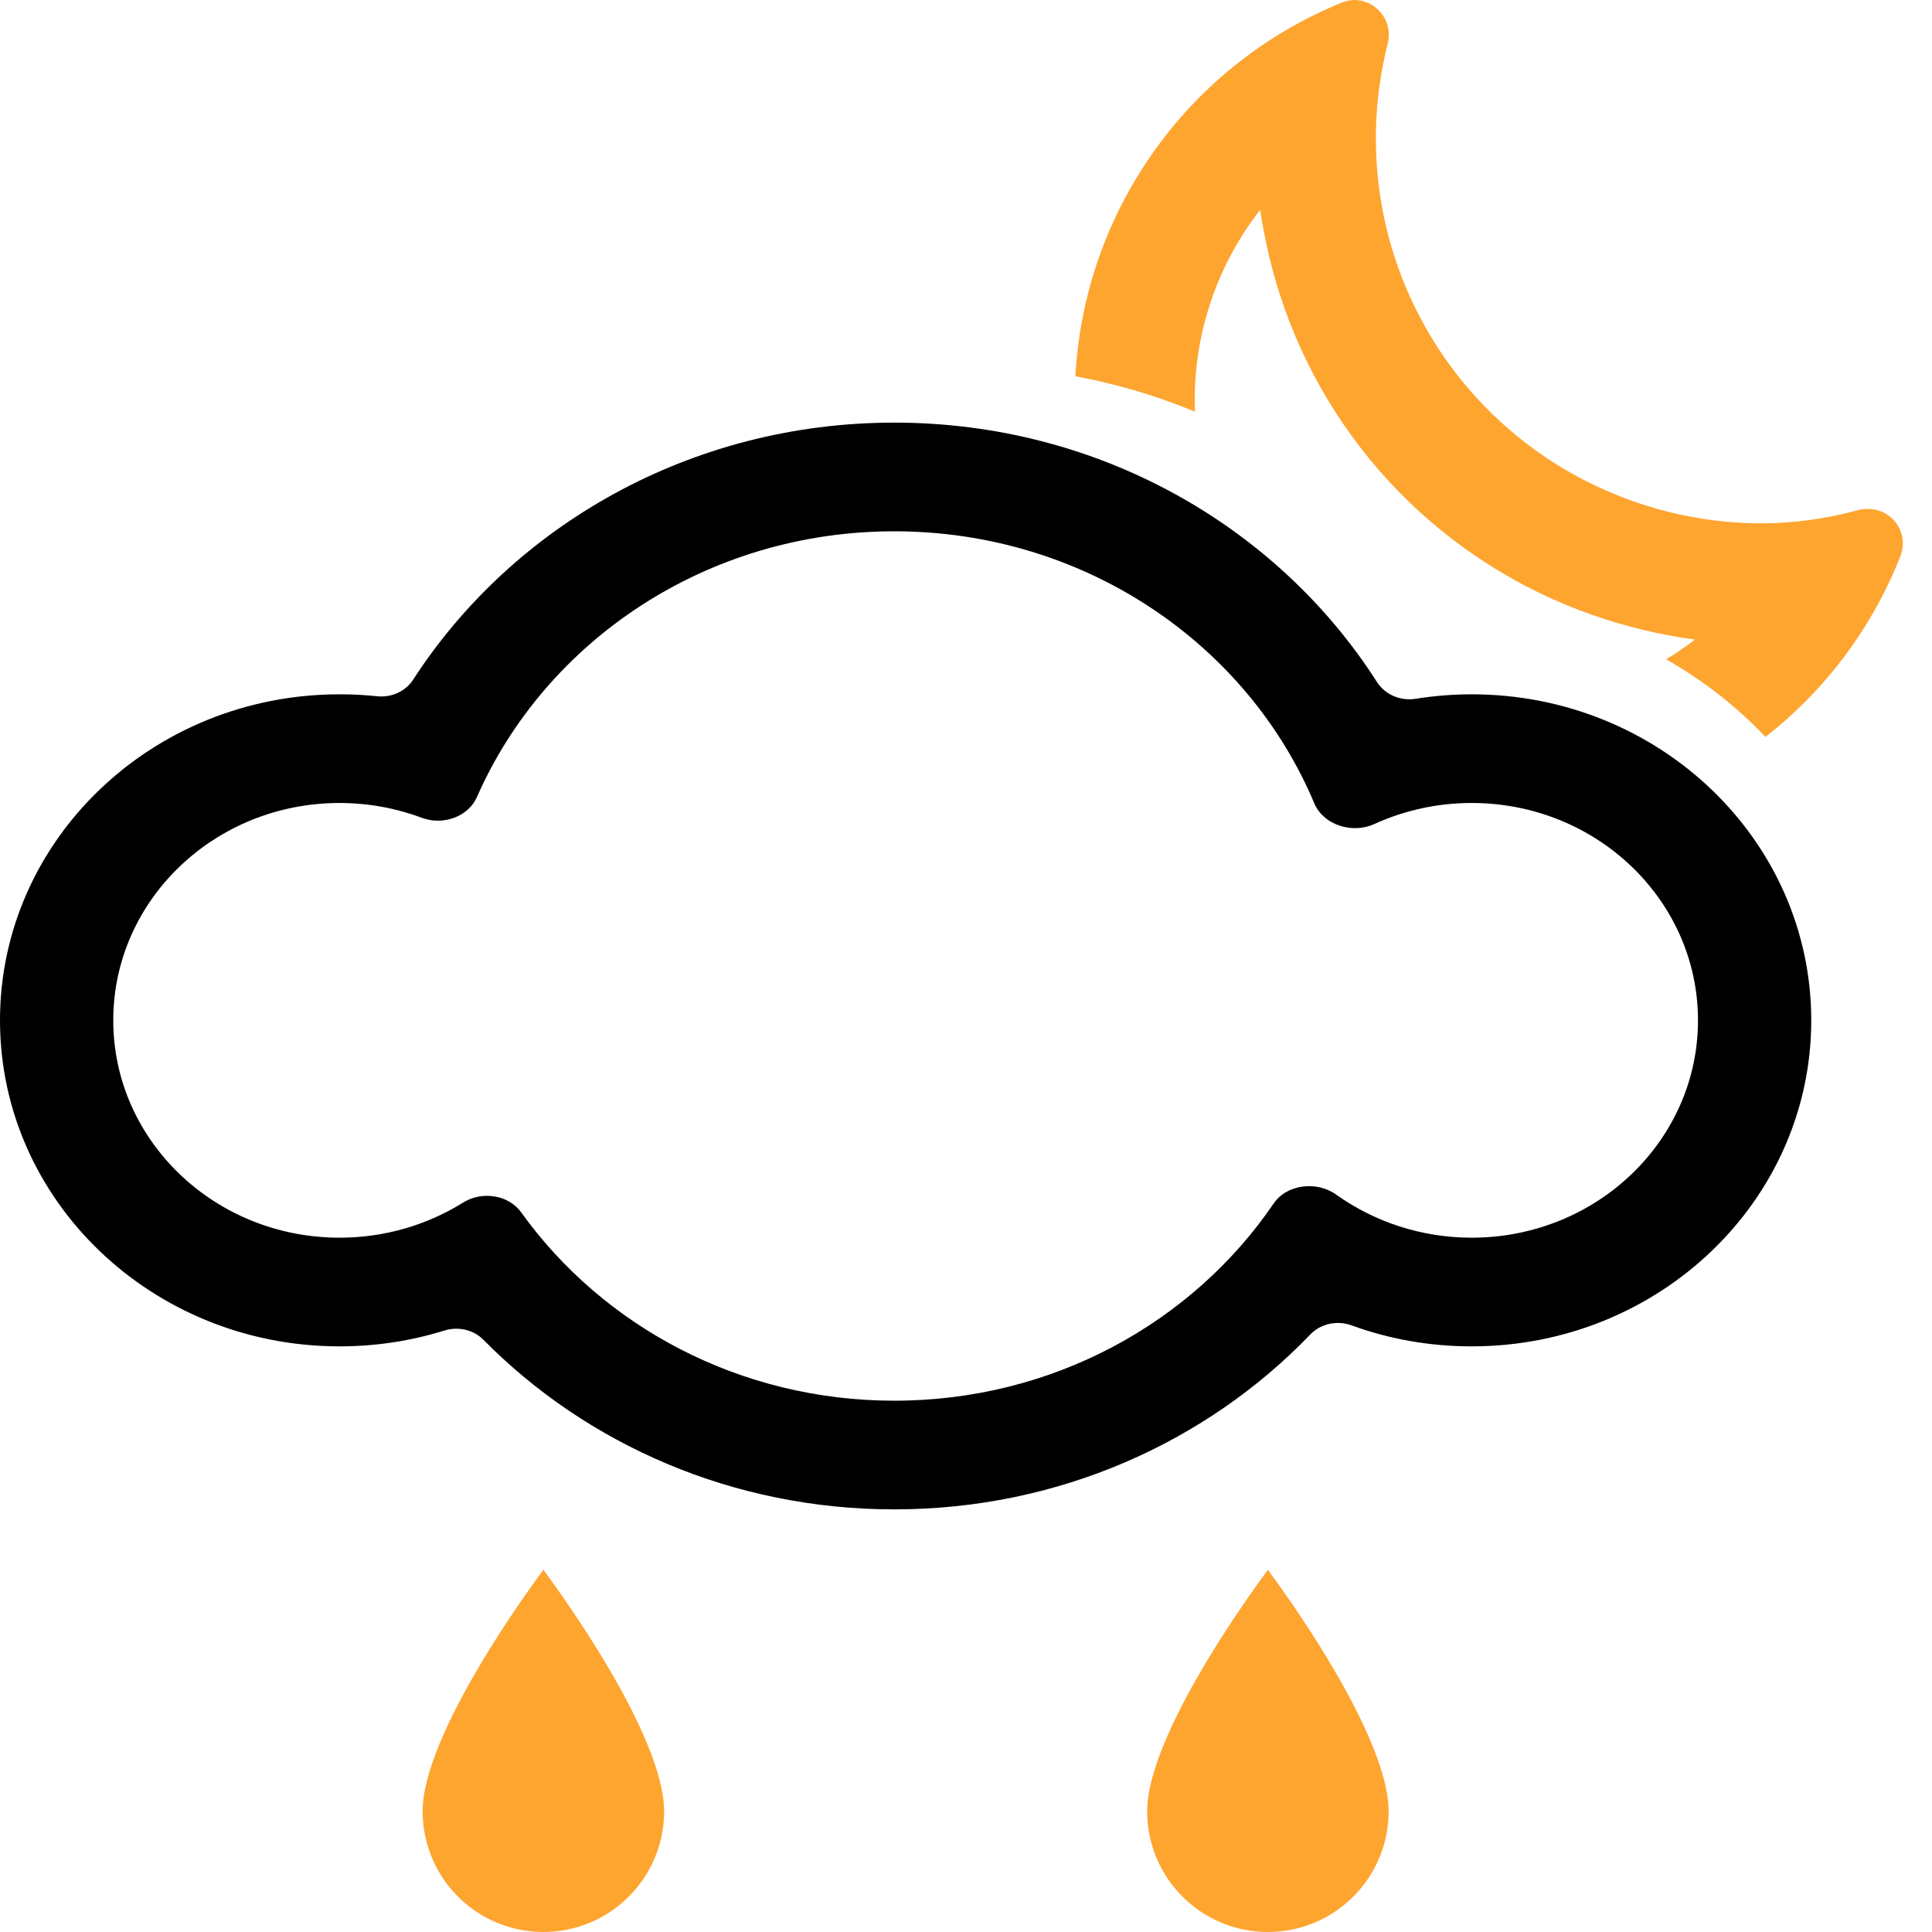
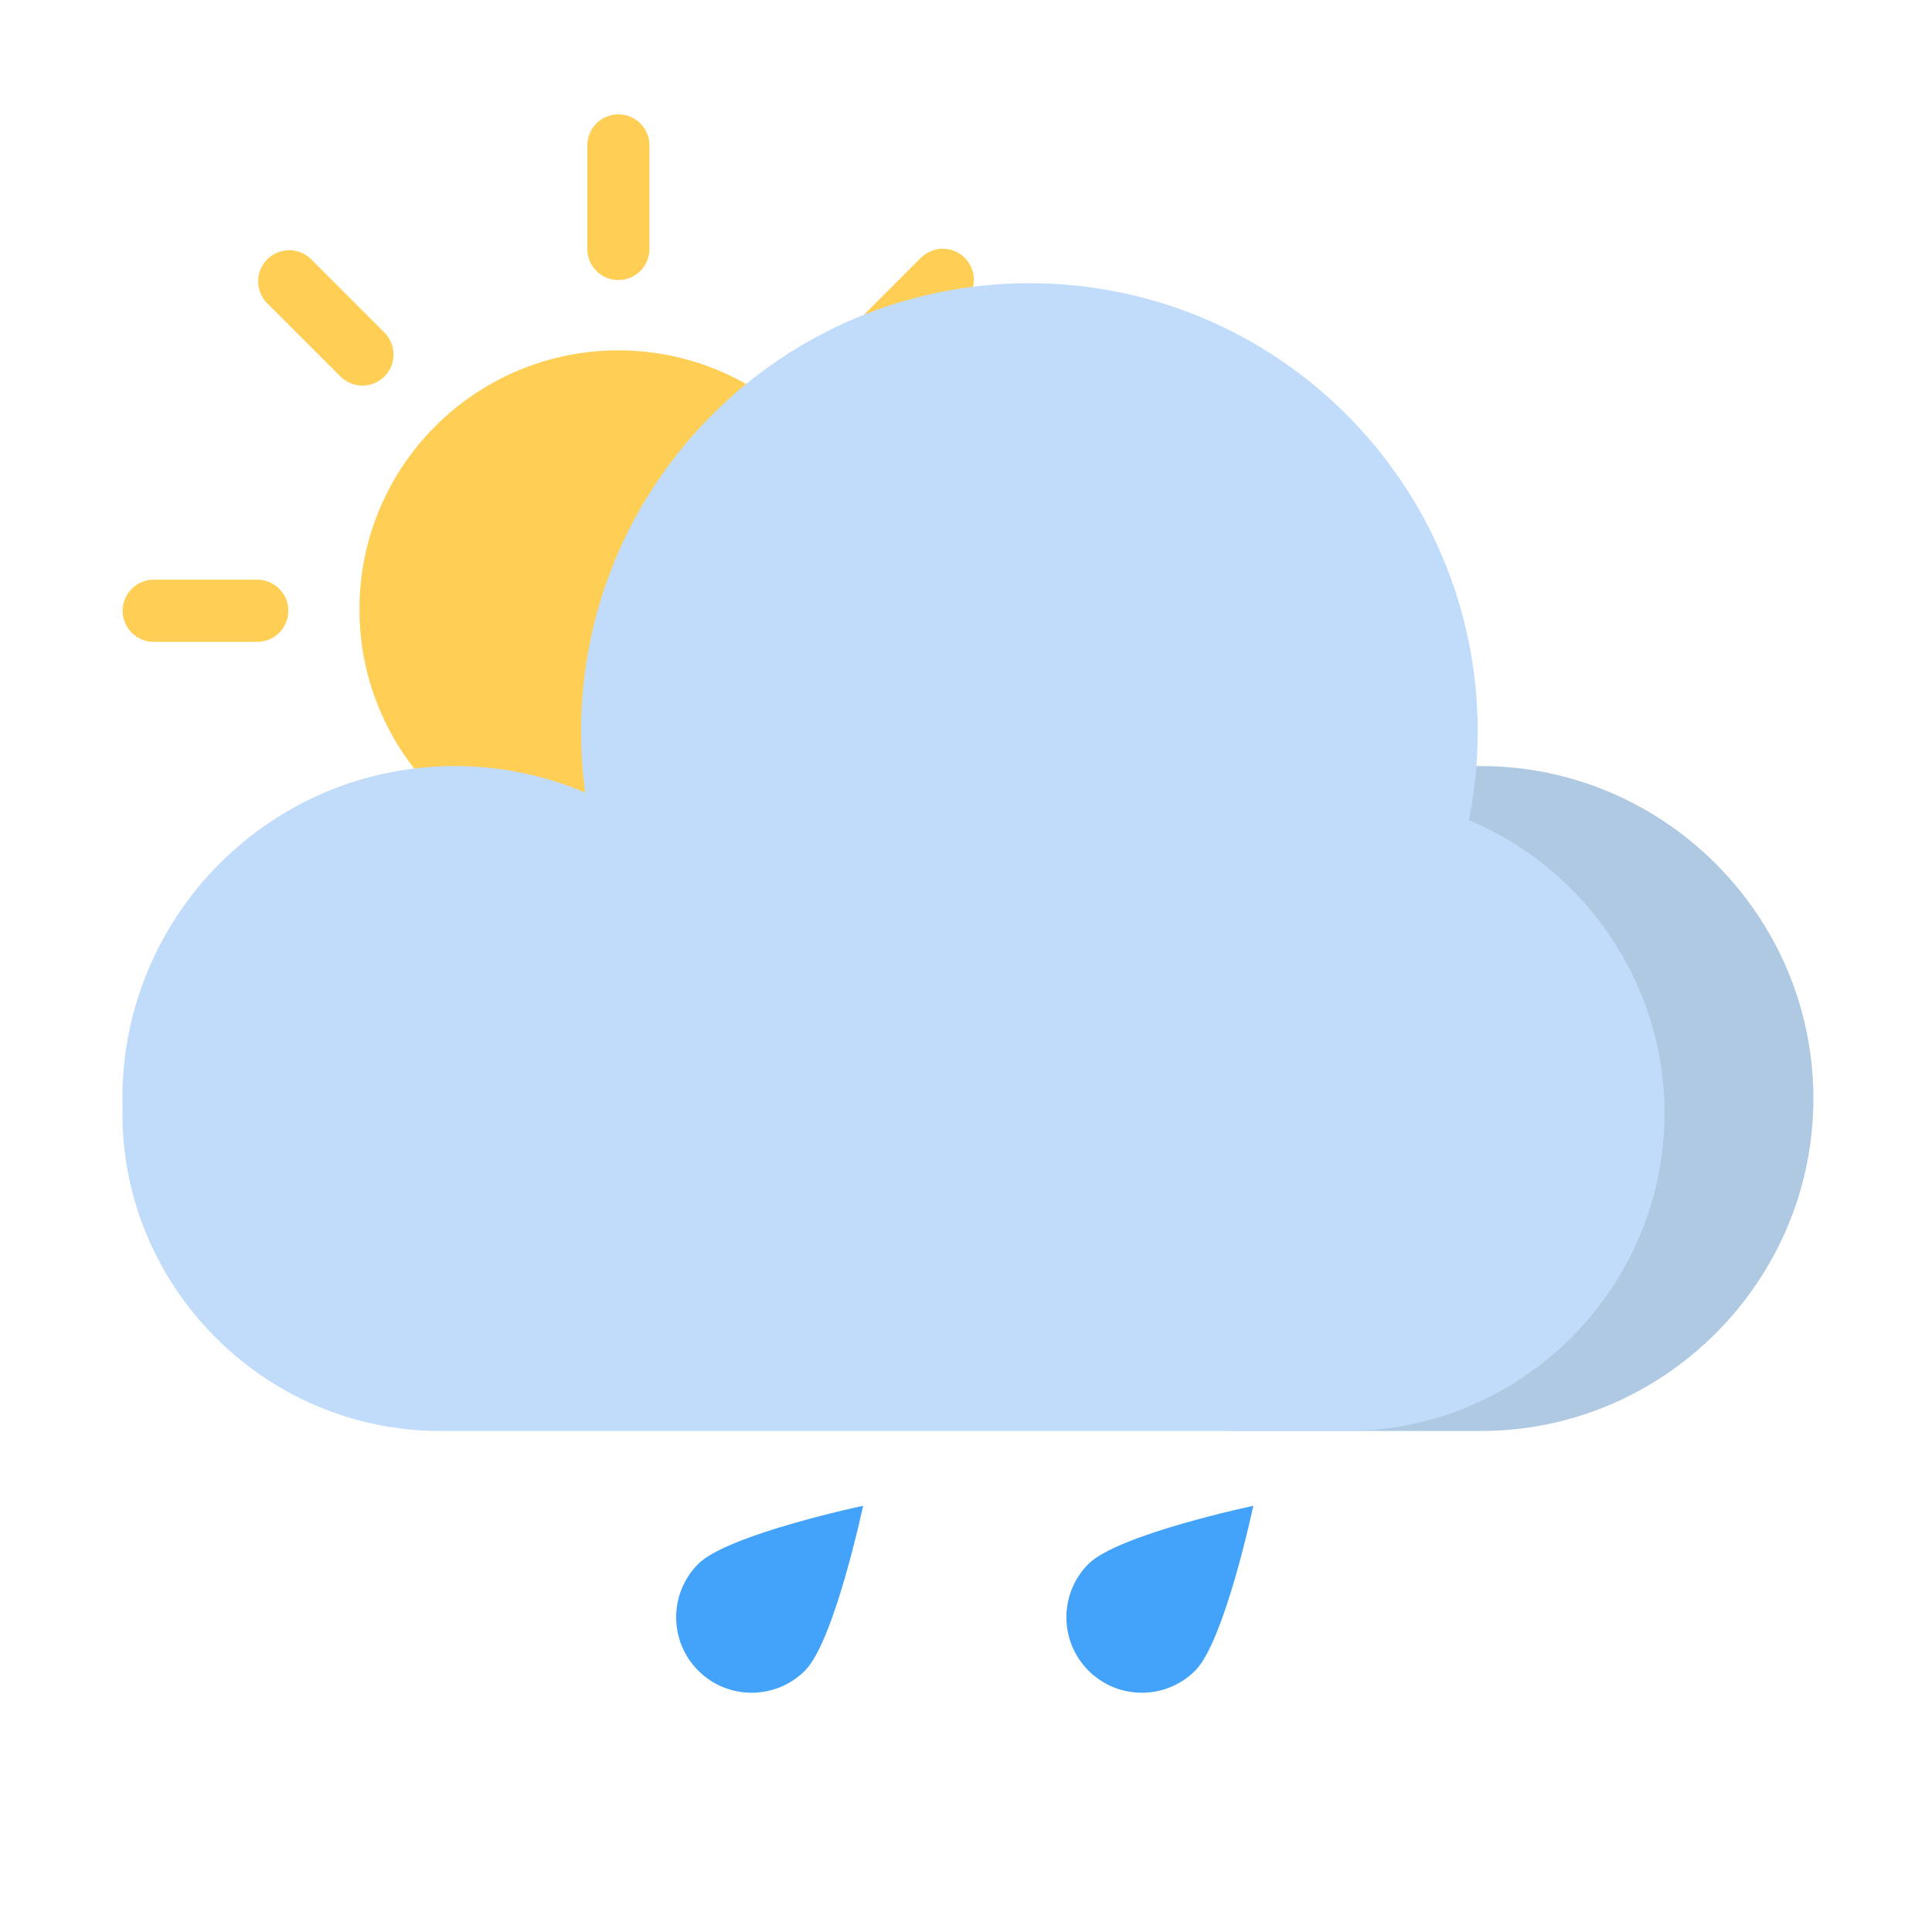
- <svg xmlns="http://www.w3.org/2000/svg" width="16" height="16" viewBox="0 0 16 16" fill="none">
-   <path d="M3.5 15C3.5 15.265 3.605 15.52 3.793 15.707C3.98 15.895 4.235 16 4.5 16C4.765 16 5.02 15.895 5.207 15.707C5.395 15.52 5.5 15.265 5.5 15C5.5 14.5 4.945 13.605 4.5 13C4.055 13.605 3.5 14.5 3.5 15Z" fill="#FEA530" />
-   <path d="M9.5 15C9.5 15.265 9.605 15.52 9.793 15.707C9.98 15.895 10.235 16 10.5 16C10.765 16 11.02 15.895 11.207 15.707C11.395 15.52 11.5 15.265 11.5 15C11.5 14.5 10.945 13.605 10.5 13C10.055 13.605 9.5 14.5 9.5 15Z" fill="#FEA530" />
-   <path d="M7.406 12.5C8.769 12.5 9.995 11.942 10.852 11.051C10.938 10.961 11.074 10.933 11.193 10.976C11.502 11.089 11.838 11.15 12.188 11.15C13.741 11.15 15 9.941 15 8.45C15 6.959 13.741 5.75 12.188 5.75C12.03 5.75 11.875 5.763 11.724 5.787C11.598 5.807 11.471 5.753 11.404 5.649C10.58 4.36 9.098 3.5 7.406 3.5C5.724 3.5 4.249 4.351 3.422 5.628C3.359 5.726 3.241 5.779 3.122 5.766C3.02 5.755 2.917 5.75 2.812 5.75C1.259 5.75 0 6.959 0 8.45C0 9.941 1.259 11.15 2.812 11.15C3.115 11.15 3.407 11.104 3.68 11.019C3.795 10.983 3.921 11.012 4.004 11.096C4.858 11.961 6.067 12.5 7.406 12.5ZM11.067 9.894C10.906 9.778 10.657 9.806 10.547 9.968C9.877 10.951 8.721 11.6 7.406 11.6C6.124 11.6 4.992 10.982 4.316 10.04C4.21 9.893 3.99 9.862 3.834 9.96C3.54 10.143 3.189 10.25 2.812 10.25C1.777 10.25 0.938 9.444 0.938 8.45C0.938 7.456 1.777 6.65 2.812 6.65C3.053 6.65 3.283 6.694 3.495 6.773C3.668 6.838 3.878 6.765 3.95 6.6C4.519 5.307 5.852 4.4 7.406 4.4C8.981 4.4 10.33 5.332 10.885 6.654C10.961 6.833 11.2 6.908 11.382 6.824C11.626 6.713 11.899 6.65 12.188 6.65C13.223 6.65 14.062 7.456 14.062 8.45C14.062 9.444 13.223 10.25 12.188 10.25C11.768 10.25 11.38 10.117 11.067 9.894Z" fill="black" />
-   <path d="M15.466 4.215C15.439 4.215 15.412 4.218 15.386 4.225C15.123 4.297 14.852 4.334 14.58 4.334C14.219 4.333 13.86 4.27 13.52 4.149C12.771 3.885 12.147 3.35 11.772 2.65C11.396 1.95 11.297 1.134 11.492 0.364C11.503 0.322 11.505 0.277 11.497 0.234C11.489 0.192 11.471 0.151 11.444 0.116C11.418 0.081 11.384 0.052 11.346 0.032C11.307 0.012 11.264 0.001 11.22 1.29937e-07C11.184 -3.42515e-05 11.149 0.007 11.116 0.02C10.492 0.273 9.952 0.698 9.561 1.247C9.169 1.795 8.942 2.443 8.906 3.116C9.245 3.179 9.577 3.277 9.896 3.409C9.873 2.806 10.065 2.214 10.436 1.738C10.472 1.978 10.527 2.214 10.601 2.445C10.799 3.056 11.136 3.614 11.585 4.073C12.035 4.533 12.584 4.882 13.191 5.094C13.466 5.19 13.749 5.258 14.037 5.297C13.96 5.356 13.881 5.41 13.798 5.46C14.102 5.633 14.38 5.849 14.621 6.103C15.122 5.711 15.509 5.192 15.741 4.599C15.757 4.555 15.762 4.508 15.756 4.462C15.749 4.416 15.732 4.372 15.705 4.334C15.678 4.297 15.642 4.266 15.6 4.245C15.559 4.224 15.512 4.214 15.466 4.215Z" fill="#FEA530" />
+ <svg xmlns="http://www.w3.org/2000/svg" class="icon" width="200px" height="200.00px" viewBox="0 0 1024 1024" version="1.1">
+   <path d="M327.75 322.94m-137.23 0a137.23 137.23 0 1 0 274.46 0 137.23 137.23 0 1 0-274.46 0Z" fill="#FFCE54" />
+   <path d="M327.75 148.43c-9.09 0-16.47-7.37-16.47-16.47V77.07c0-9.09 7.37-16.47 16.47-16.47 9.09 0 16.47 7.37 16.47 16.47v54.89c0 9.1-7.38 16.47-16.47 16.47z" fill="#FFCE54" />
+   <path d="M192.1 204.37c-4.21 0-8.43-1.61-11.64-4.82l-38.81-38.81c-6.43-6.43-6.43-16.86 0-23.29s16.86-6.43 23.29 0l38.81 38.81c6.43 6.43 6.43 16.86 0 23.29a16.464 16.464 0 0 1-11.65 4.82z" fill="#FFCE54" />
+   <path d="M327.75 585.28c-9.09 0-16.47-7.37-16.47-16.47v-54.89c0-9.09 7.37-16.47 16.47-16.47 9.09 0 16.47 7.37 16.47 16.47v54.89c0 9.1-7.38 16.47-16.47 16.47z" fill="#FFCE54" />
+   <path d="M151.52 515.26c-4.21 0-8.43-1.61-11.64-4.82-6.43-6.43-6.43-16.86 0-23.29l38.81-38.81c6.43-6.43 16.86-6.43 23.29 0s6.43 16.86 0 23.29l-38.81 38.81a16.464 16.464 0 0 1-11.65 4.82z" fill="#FFCE54" />
+   <path d="M136.35 340.19H81.46c-9.09 0-16.47-7.37-16.47-16.47 0-9.09 7.37-16.47 16.47-16.47h54.89c9.09 0 16.47 7.37 16.47 16.47s-7.38 16.47-16.47 16.47z" fill="#FFCE54" />
+   <path d="M499.07 516.83c-5.62 0-11.24-2.14-15.53-6.43l-38.81-38.81c-8.57-8.57-8.57-22.48 0-31.05s22.48-8.57 31.05 0l38.81 38.81c8.57 8.57 8.57 22.48 0 31.05-4.28 4.29-9.9 6.43-15.52 6.43z" fill="#FFCE54" />
+   <path d="M572.8 340.19h-54.89c-9.09 0-16.47-7.37-16.47-16.47 0-9.09 7.37-16.47 16.47-16.47h54.89c9.09 0 16.47 7.37 16.47 16.47-0.01 9.1-7.38 16.47-16.47 16.47z" fill="#FFCE54" />
+   <path d="M460.89 203.59c-4.21 0-8.43-1.61-11.64-4.82-6.43-6.43-6.43-16.86 0-23.29l38.81-38.81c6.43-6.43 16.86-6.43 23.29 0s6.43 16.86 0 23.29l-38.81 38.81a16.447 16.447 0 0 1-11.65 4.82z" fill="#FFCE54" />
+   <path d="M784.93 758.45H659.05c-96.91 0-176.21-79.29-176.21-176.21 0-96.91 79.29-176.21 176.21-176.21h125.88c96.91 0 176.21 79.29 176.21 176.21-0.01 96.91-79.3 176.21-176.21 176.21z" fill="#AFC9E2" />
+   <path d="M778.58 434.71c3.05-15.19 4.65-30.9 4.65-46.98 0-131.24-106.39-237.62-237.62-237.62S307.98 256.5 307.98 387.73c0 10.99 0.76 21.79 2.21 32.38-21.22-9.06-44.58-14.08-69.12-14.08-97.32 0-176.21 78.89-176.21 176.21 0 1.31 0.02 2.62 0.05 3.93-0.03 1.3-0.05 2.59-0.05 3.9 0 92.61 75.77 168.37 168.37 168.37h480.62c92.61 0 168.37-75.77 168.37-168.37 0.02-69.71-42.92-129.87-103.64-155.36z" fill="#C0DCFA" />
+   <path d="M426.66 885.47c-15.62 15.62-40.95 15.62-56.57 0s-15.62-40.95 0-56.57 87.37-30.8 87.37-30.8-15.18 71.75-30.8 87.37zM633.49 885.47c-15.62 15.62-40.95 15.62-56.57 0s-15.62-40.95 0-56.57 87.37-30.8 87.37-30.8-15.18 71.75-30.8 87.37z" fill="#43A3FB" />
</svg>
